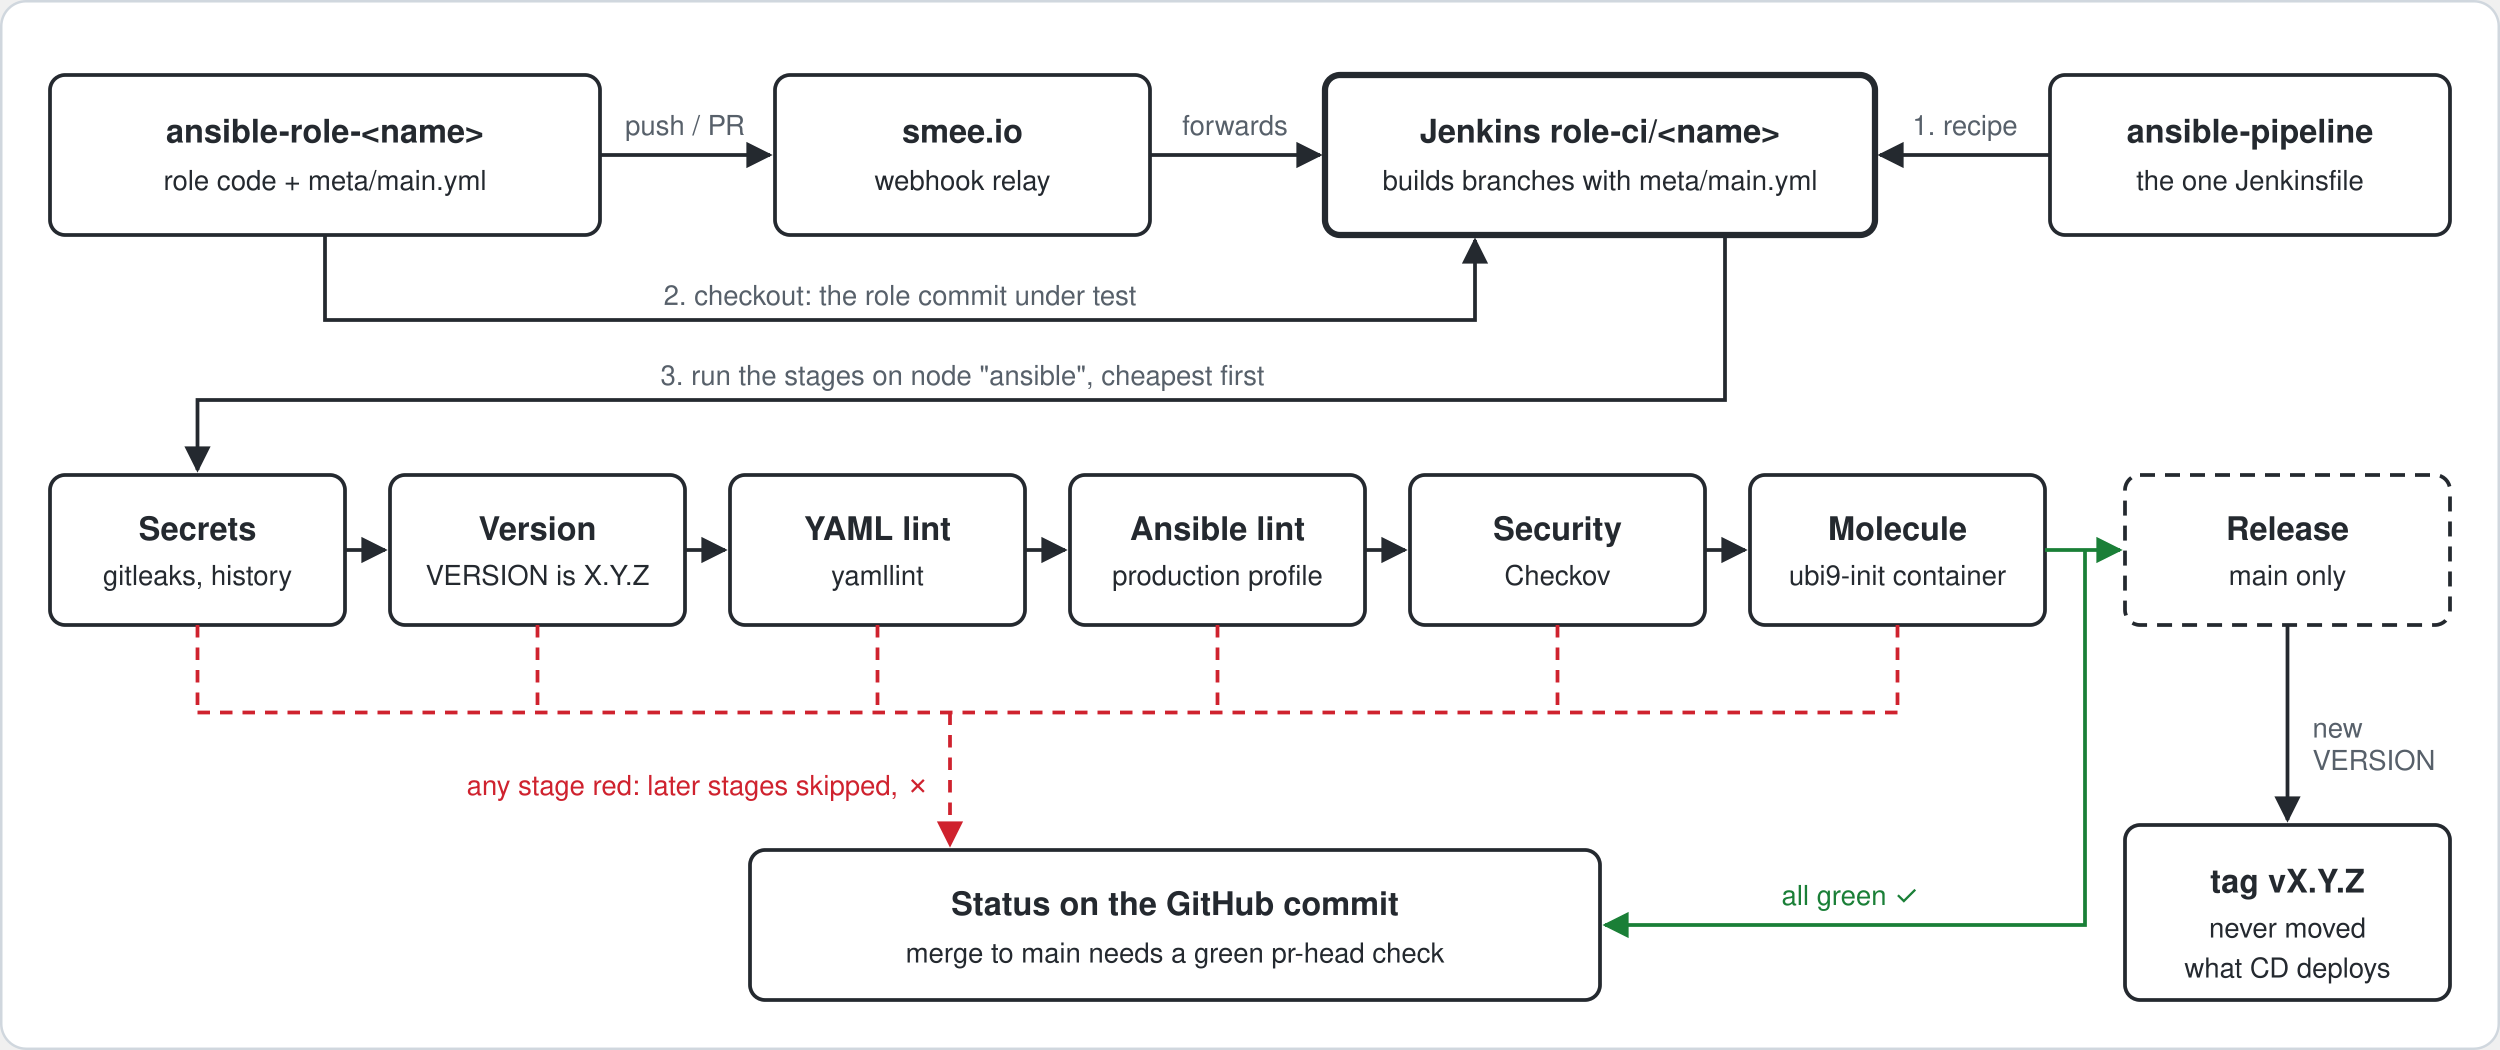
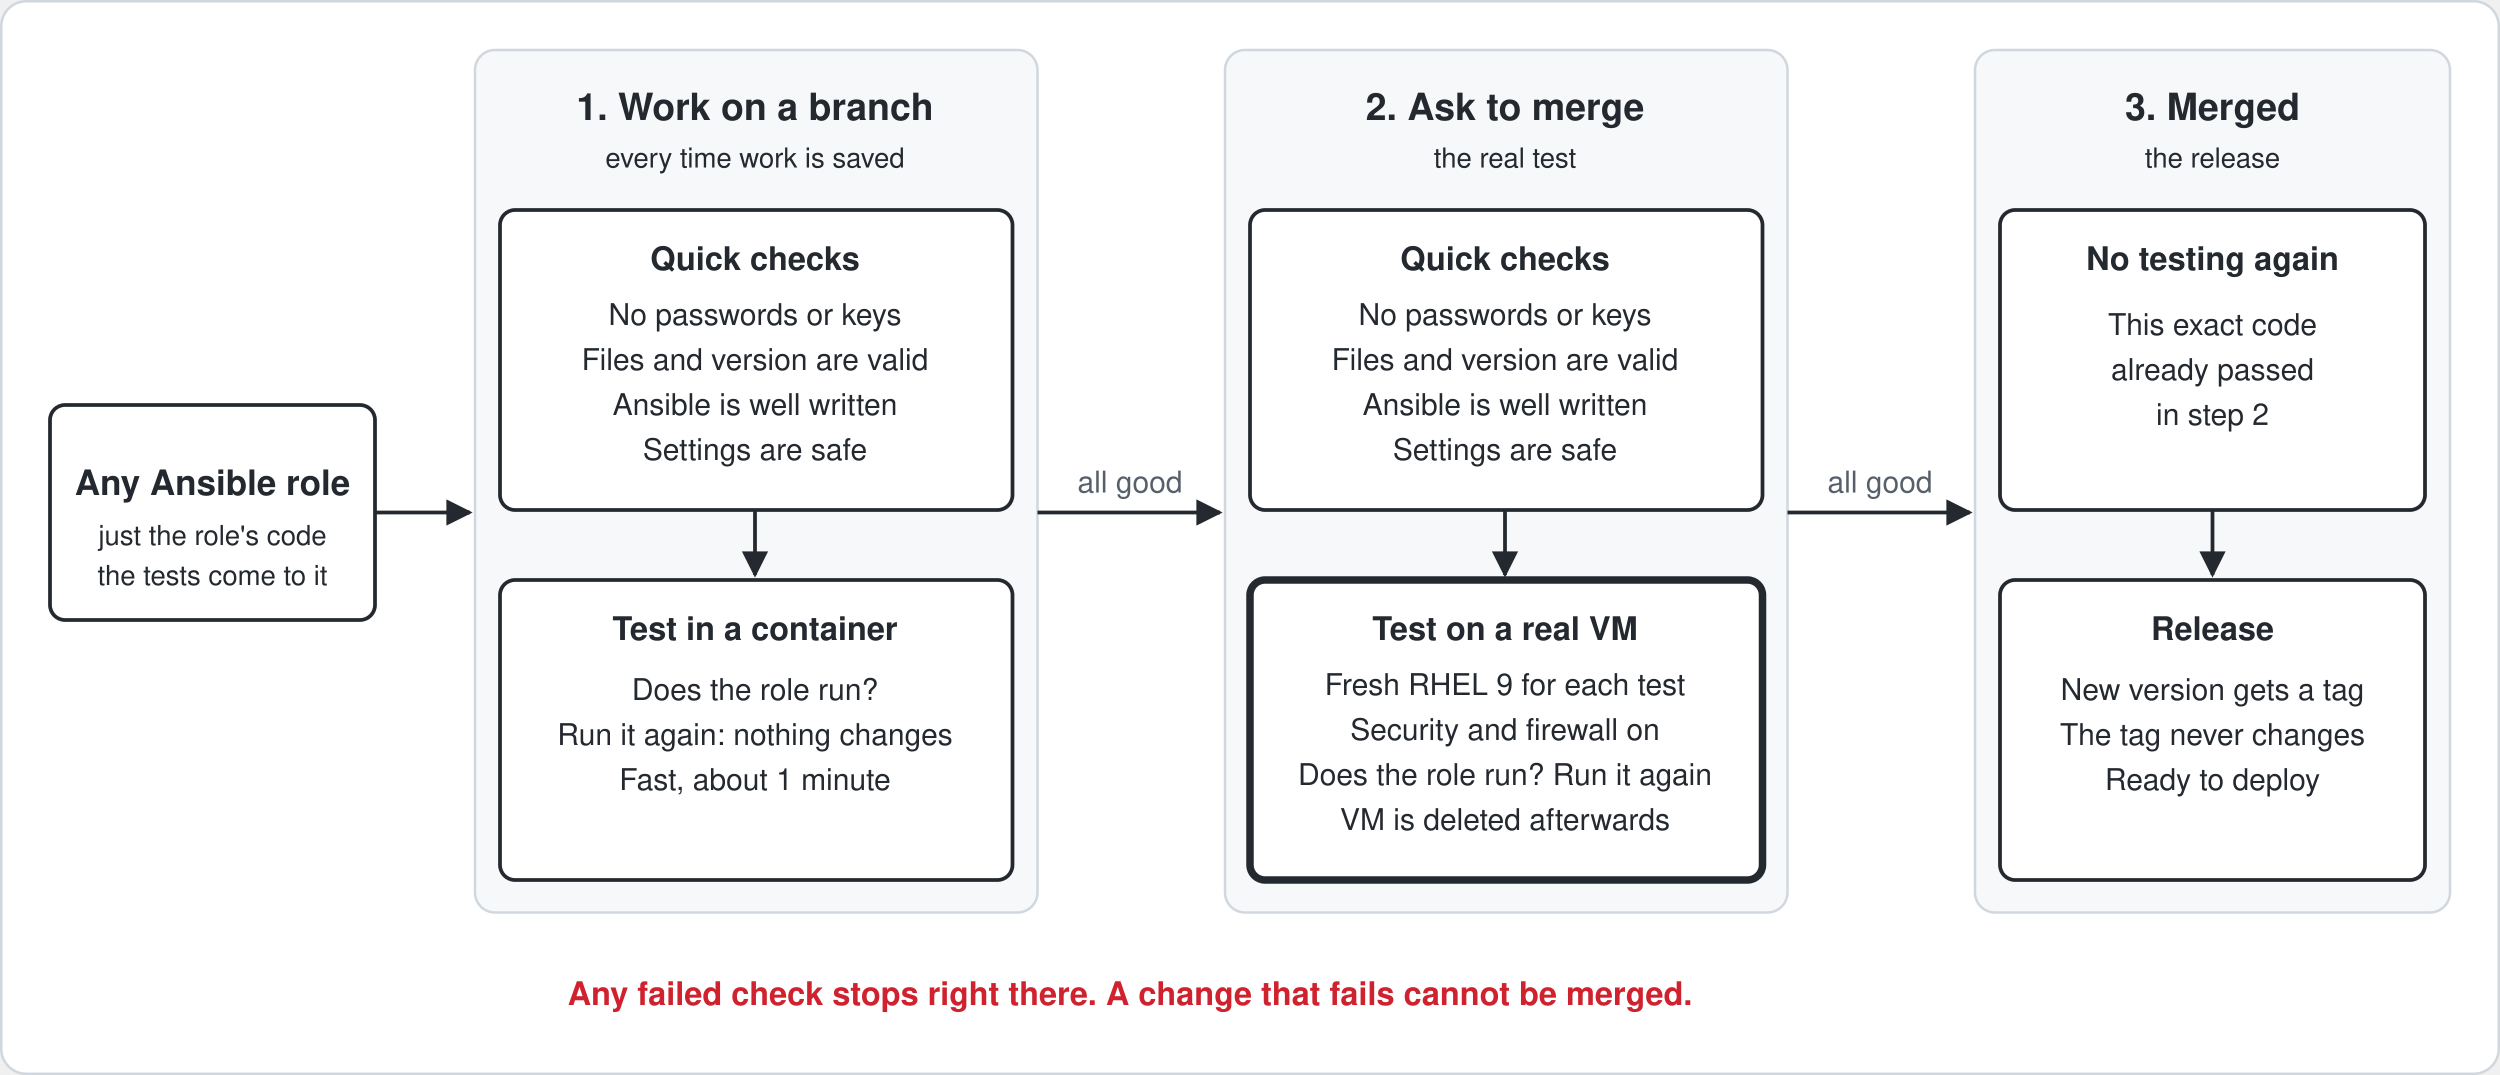
- <svg xmlns="http://www.w3.org/2000/svg" viewBox="0 0 1000 420" role="img" aria-label="Role CI: a push or pull request in a role repo reaches Jenkins through smee; Jenkins loads the one Jenkinsfile from ansible-pipeline, checks out the role commit, and runs six stages cheapest first. Any red stage skips the rest and posts a red status; all green posts a green status, and on main the Release stage adds a version tag that is never moved." font-family="system-ui, -apple-system, 'Segoe UI', Helvetica, Arial, sans-serif">
+ <svg xmlns="http://www.w3.org/2000/svg" viewBox="0 0 1000 430" role="img" aria-label="Any Ansible role goes through three steps. On a branch: quick checks, then a test in a container. When asking to merge: quick checks, then a test on a fresh real RHEL 9 machine that is deleted afterwards. After the merge: no testing again, the version gets a permanent tag and is ready to deploy. Any failed check stops there, and a change that fails cannot be merged." font-family="system-ui, -apple-system, 'Segoe UI', Helvetica, Arial, sans-serif">
  <defs>
    <marker id="a" viewBox="0 0 10 10" refX="9" refY="5" markerWidth="7" markerHeight="7" orient="auto-start-reverse">
      <path d="M0 0 L10 5 L0 10 z" fill="#24292f" />
    </marker>
-     <marker id="r" viewBox="0 0 10 10" refX="9" refY="5" markerWidth="7" markerHeight="7" orient="auto-start-reverse">
-       <path d="M0 0 L10 5 L0 10 z" fill="#cf222e" />
-     </marker>
-     <marker id="g" viewBox="0 0 10 10" refX="9" refY="5" markerWidth="7" markerHeight="7" orient="auto-start-reverse">
-       <path d="M0 0 L10 5 L0 10 z" fill="#1a7f37" />
-     </marker>
  </defs>
-   <rect x="0.5" y="0.5" width="999" height="419" rx="10" fill="#ffffff" stroke="#d0d7de" />
-   <g fill="none" stroke="#24292f" stroke-width="1.5">
-     <rect x="20" y="30" width="220" height="64" rx="6" />
-     <rect x="310" y="30" width="150" height="64" rx="6" />
-     <rect x="530" y="30" width="220" height="64" rx="6" stroke-width="2.5" />
-     <rect x="820" y="30" width="160" height="64" rx="6" />
-     <rect x="20" y="190" width="118" height="60" rx="6" />
-     <rect x="156" y="190" width="118" height="60" rx="6" />
-     <rect x="292" y="190" width="118" height="60" rx="6" />
-     <rect x="428" y="190" width="118" height="60" rx="6" />
-     <rect x="564" y="190" width="118" height="60" rx="6" />
-     <rect x="700" y="190" width="118" height="60" rx="6" />
-     <rect x="850" y="190" width="130" height="60" rx="6" stroke-dasharray="6 4" />
-     <rect x="300" y="340" width="340" height="60" rx="6" />
-     <rect x="850" y="330" width="130" height="70" rx="6" />
+   <rect x="0.5" y="0.5" width="999" height="429" rx="10" fill="#ffffff" stroke="#d0d7de" />
+   <g fill="#f6f8fa" stroke="#d0d7de" stroke-width="1">
+     <rect x="190" y="20" width="225" height="345" rx="8" />
+     <rect x="490" y="20" width="225" height="345" rx="8" />
+     <rect x="790" y="20" width="190" height="345" rx="8" />
+   </g>
+   <g fill="#ffffff" stroke="#24292f" stroke-width="1.5">
+     <rect x="20" y="162" width="130" height="86" rx="6" />
+     <rect x="200" y="84" width="205" height="120" rx="6" />
+     <rect x="200" y="232" width="205" height="120" rx="6" />
+     <rect x="500" y="84" width="205" height="120" rx="6" />
+     <rect x="500" y="232" width="205" height="120" rx="6" stroke-width="3" />
+     <rect x="800" y="84" width="170" height="120" rx="6" />
+     <rect x="800" y="232" width="170" height="120" rx="6" />
  </g>
  <g fill="none" stroke="#24292f" stroke-width="1.5" marker-end="url(#a)">
-     <line x1="240" y1="62" x2="308" y2="62" />
-     <line x1="460" y1="62" x2="528" y2="62" />
-     <line x1="820" y1="62" x2="752" y2="62" />
-     <polyline points="130,94 130,128 590,128 590,96" />
-     <polyline points="690,94 690,160 79,160 79,188" />
-     <line x1="138" y1="220" x2="154" y2="220" />
-     <line x1="274" y1="220" x2="290" y2="220" />
-     <line x1="410" y1="220" x2="426" y2="220" />
-     <line x1="546" y1="220" x2="562" y2="220" />
-     <line x1="682" y1="220" x2="698" y2="220" />
-     <line x1="915" y1="250" x2="915" y2="328" />
-   </g>
-   <g fill="none" stroke="#cf222e" stroke-width="1.5" stroke-dasharray="5 4">
-     <line x1="79" y1="250" x2="79" y2="285" />
-     <line x1="215" y1="250" x2="215" y2="285" />
-     <line x1="351" y1="250" x2="351" y2="285" />
-     <line x1="487" y1="250" x2="487" y2="285" />
-     <line x1="623" y1="250" x2="623" y2="285" />
-     <line x1="759" y1="250" x2="759" y2="285" />
-     <line x1="79" y1="285" x2="759" y2="285" />
-     <line x1="380" y1="285" x2="380" y2="338" marker-end="url(#r)" />
-   </g>
-   <g fill="none" stroke="#1a7f37" stroke-width="1.5" marker-end="url(#g)">
-     <line x1="818" y1="220" x2="848" y2="220" />
-     <polyline points="834,220 834,370 642,370" />
+     <line x1="150" y1="205" x2="188" y2="205" />
+     <line x1="302" y1="204" x2="302" y2="230" />
+     <line x1="602" y1="204" x2="602" y2="230" />
+     <line x1="885" y1="204" x2="885" y2="230" />
+     <line x1="415" y1="205" x2="488" y2="205" />
+     <line x1="715" y1="205" x2="788" y2="205" />
  </g>
  <g fill="#24292f" text-anchor="middle">
-     <text x="130" y="57" font-size="13" font-weight="600">ansible-role-&lt;name&gt;</text>
-     <text x="130" y="76" font-size="11">role code + meta/main.yml</text>
-     <text x="385" y="57" font-size="13" font-weight="600">smee.io</text>
-     <text x="385" y="76" font-size="11">webhook relay</text>
-     <text x="640" y="57" font-size="13" font-weight="600">Jenkins role-ci/&lt;name&gt;</text>
-     <text x="640" y="76" font-size="11">builds branches with meta/main.yml</text>
-     <text x="900" y="57" font-size="13" font-weight="600">ansible-pipeline</text>
-     <text x="900" y="76" font-size="11">the one Jenkinsfile</text>
-     <text x="79" y="216" font-size="13" font-weight="600">Secrets</text>
-     <text x="79" y="234" font-size="11">gitleaks, history</text>
-     <text x="215" y="216" font-size="13" font-weight="600">Version</text>
-     <text x="215" y="234" font-size="11">VERSION is X.Y.Z</text>
-     <text x="351" y="216" font-size="13" font-weight="600">YAML lint</text>
-     <text x="351" y="234" font-size="11">yamllint</text>
-     <text x="487" y="216" font-size="13" font-weight="600">Ansible lint</text>
-     <text x="487" y="234" font-size="11">production profile</text>
-     <text x="623" y="216" font-size="13" font-weight="600">Security</text>
-     <text x="623" y="234" font-size="11">Checkov</text>
-     <text x="759" y="216" font-size="13" font-weight="600">Molecule</text>
-     <text x="759" y="234" font-size="11">ubi9-init container</text>
-     <text x="915" y="216" font-size="13" font-weight="600">Release</text>
-     <text x="915" y="234" font-size="11">main only</text>
-     <text x="470" y="366" font-size="13" font-weight="600">Status on the GitHub commit</text>
-     <text x="470" y="385" font-size="11">merge to main needs a green pr-head check</text>
-     <text x="915" y="357" font-size="13" font-weight="600">tag vX.Y.Z</text>
-     <text x="915" y="375" font-size="11">never moved</text>
-     <text x="915" y="391" font-size="11">what CD deploys</text>
+     <text x="85" y="198" font-size="14" font-weight="600">Any Ansible role</text>
+     <text x="85" y="218" font-size="11">just the role's code</text>
+     <text x="85" y="234" font-size="11">the tests come to it</text>
+     <text x="302" y="48" font-size="15" font-weight="600">1. Work on a branch</text>
+     <text x="302" y="67" font-size="11">every time work is saved</text>
+     <text x="602" y="48" font-size="15" font-weight="600">2. Ask to merge</text>
+     <text x="602" y="67" font-size="11">the real test</text>
+     <text x="885" y="48" font-size="15" font-weight="600">3. Merged</text>
+     <text x="885" y="67" font-size="11">the release</text>
+     <text x="302" y="108" font-size="13" font-weight="600">Quick checks</text>
+     <text x="302" y="130" font-size="12">No passwords or keys</text>
+     <text x="302" y="148" font-size="12">Files and version are valid</text>
+     <text x="302" y="166" font-size="12">Ansible is well written</text>
+     <text x="302" y="184" font-size="12">Settings are safe</text>
+     <text x="302" y="256" font-size="13" font-weight="600">Test in a container</text>
+     <text x="302" y="280" font-size="12">Does the role run?</text>
+     <text x="302" y="298" font-size="12">Run it again: nothing changes</text>
+     <text x="302" y="316" font-size="12">Fast, about 1 minute</text>
+     <text x="602" y="108" font-size="13" font-weight="600">Quick checks</text>
+     <text x="602" y="130" font-size="12">No passwords or keys</text>
+     <text x="602" y="148" font-size="12">Files and version are valid</text>
+     <text x="602" y="166" font-size="12">Ansible is well written</text>
+     <text x="602" y="184" font-size="12">Settings are safe</text>
+     <text x="602" y="256" font-size="13" font-weight="600">Test on a real VM</text>
+     <text x="602" y="278" font-size="12">Fresh RHEL 9 for each test</text>
+     <text x="602" y="296" font-size="12">Security and firewall on</text>
+     <text x="602" y="314" font-size="12">Does the role run? Run it again</text>
+     <text x="602" y="332" font-size="12">VM is deleted afterwards</text>
+     <text x="885" y="108" font-size="13" font-weight="600">No testing again</text>
+     <text x="885" y="134" font-size="12">This exact code</text>
+     <text x="885" y="152" font-size="12">already passed</text>
+     <text x="885" y="170" font-size="12">in step 2</text>
+     <text x="885" y="256" font-size="13" font-weight="600">Release</text>
+     <text x="885" y="280" font-size="12">New version gets a tag</text>
+     <text x="885" y="298" font-size="12">The tag never changes</text>
+     <text x="885" y="316" font-size="12">Ready to deploy</text>
  </g>
-   <g font-size="11" fill="#57606a">
-     <text x="274" y="54" text-anchor="middle">push / PR</text>
-     <text x="494" y="54" text-anchor="middle">forwards</text>
-     <text x="786" y="54" text-anchor="middle">1. recipe</text>
-     <text x="360" y="122" text-anchor="middle">2. checkout: the role commit under test</text>
-     <text x="385" y="154" text-anchor="middle">3. run the stages on node "ansible", cheapest first</text>
-     <text x="925" y="295" text-anchor="start">new</text>
-     <text x="925" y="308" text-anchor="start">VERSION</text>
+   <g font-size="12" fill="#57606a" text-anchor="middle">
+     <text x="452" y="197">all good</text>
+     <text x="752" y="197">all good</text>
  </g>
-   <text x="372" y="318" font-size="11" fill="#cf222e" text-anchor="end">any stage red: later stages skipped, ✗</text>
-   <text x="740" y="362" font-size="11" fill="#1a7f37" text-anchor="middle">all green ✓</text>
+   <text x="452" y="402" font-size="13" font-weight="600" fill="#cf222e" text-anchor="middle">Any failed check stops right there. A change that fails cannot be merged.</text>
</svg>
